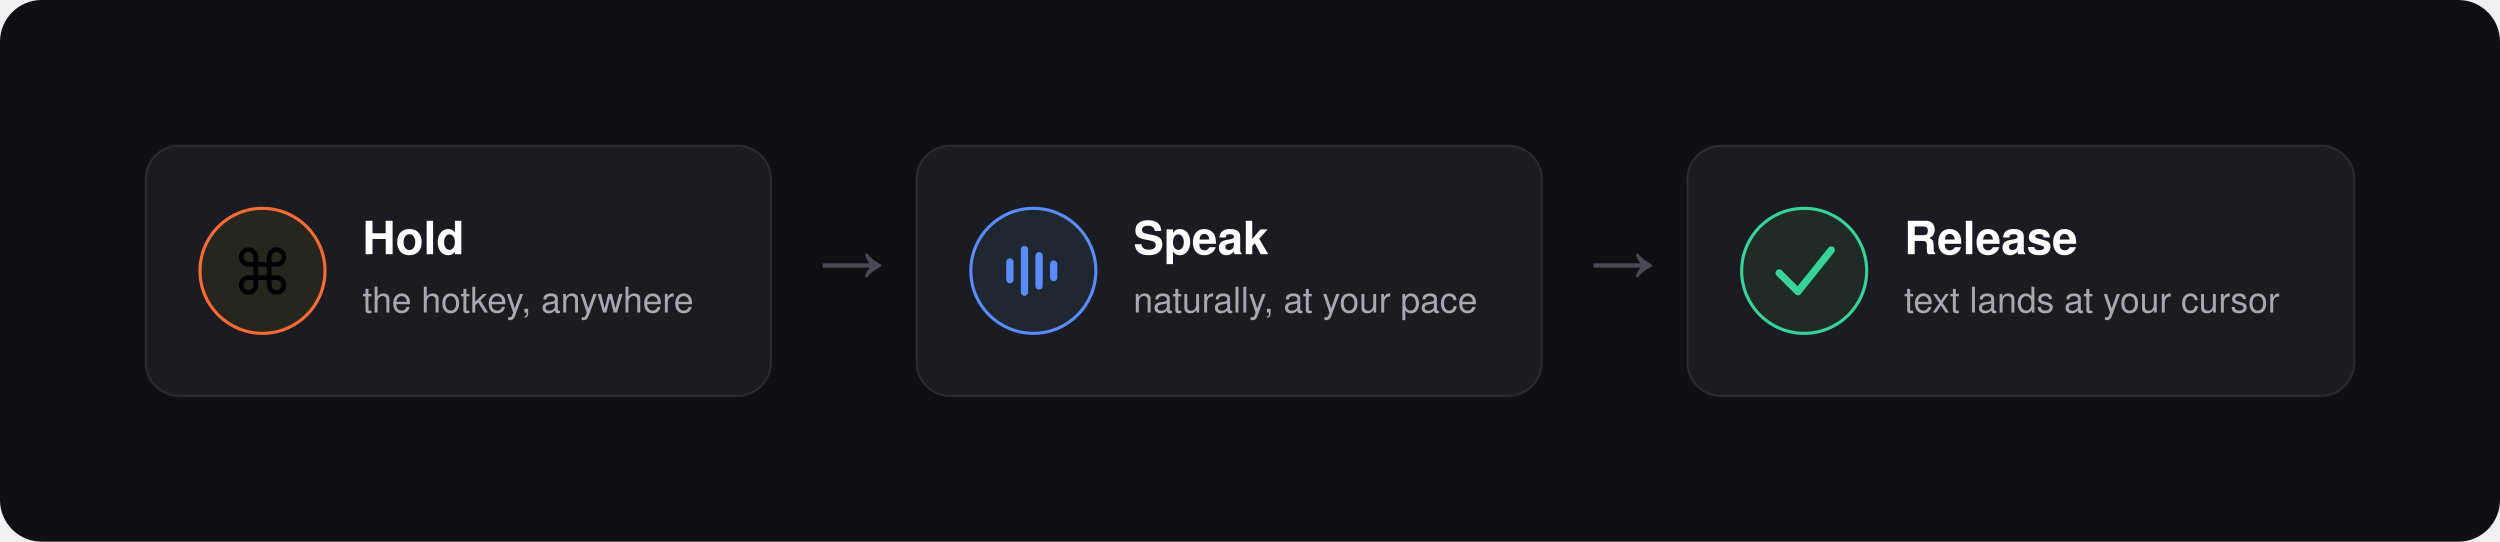
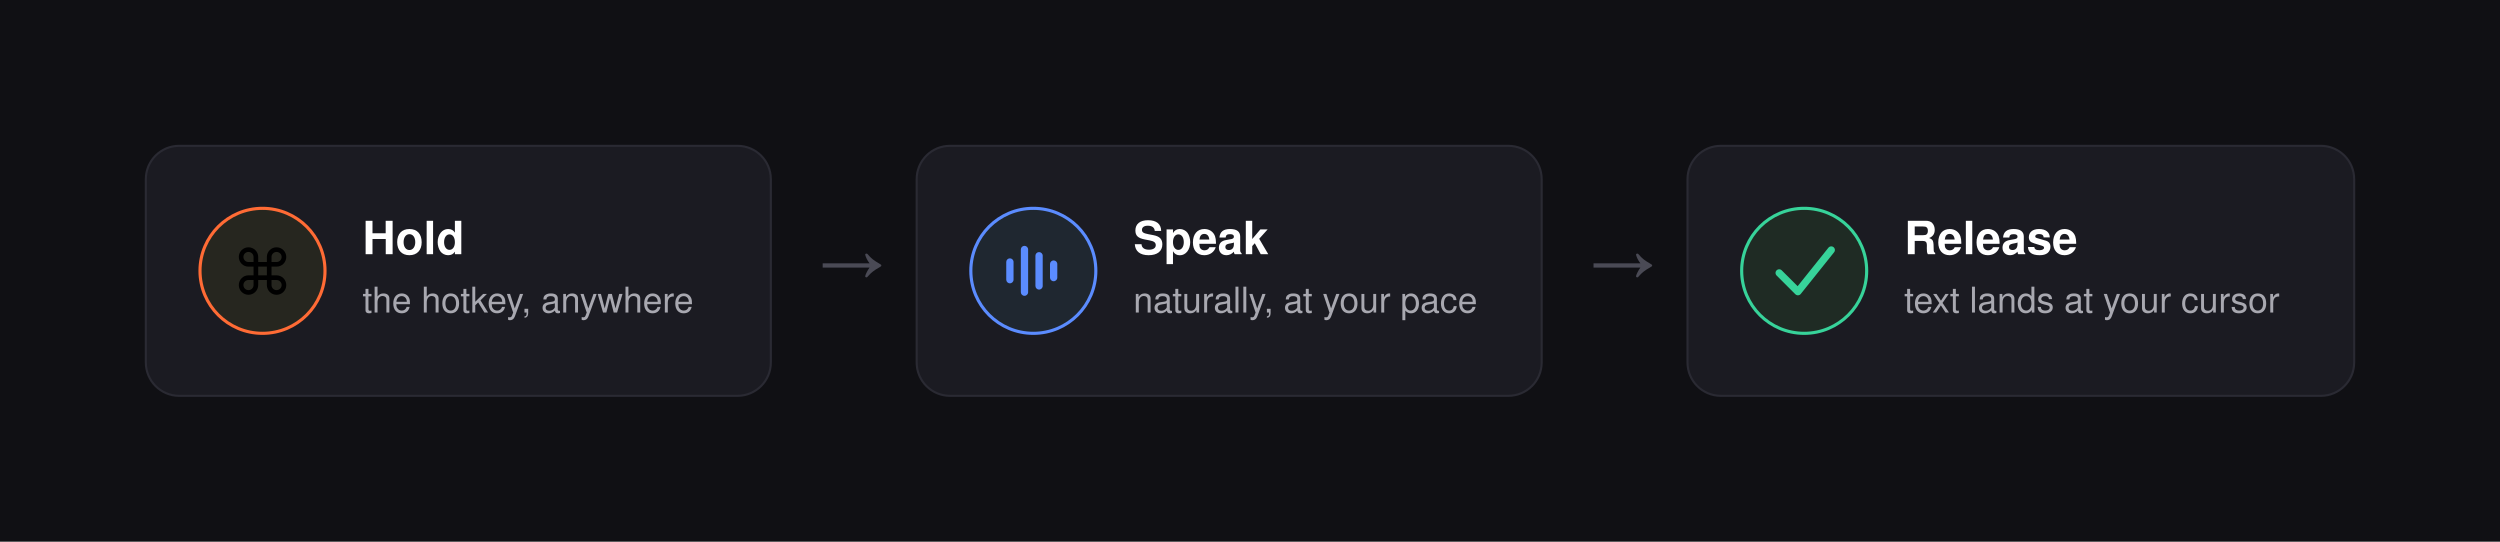
<svg xmlns="http://www.w3.org/2000/svg" width="1200" height="260" viewBox="0 0 1200 260" font-family="-apple-system, BlinkMacSystemFont, 'Segoe UI', Helvetica, Arial, sans-serif">
  <defs>
    <clipPath id="r">
      <rect width="1200" height="260" rx="20" />
    </clipPath>
  </defs>
-   <g clip-path="url(#r)">
+   <g>
    <rect width="1200" height="260" fill="#101014" />
    <g transform="translate(70,70)">
      <rect width="300" height="120" rx="16" fill="#1b1b22" stroke="#2a2a33" />
      <circle cx="56" cy="60" r="30" fill="#26261f" stroke="#FF6B35" stroke-width="1.5" />
      <text x="56" y="71" text-anchor="middle" font-size="30">⌘</text>
      <text x="104" y="52" fill="#ffffff" font-size="22" font-weight="600">Hold</text>
      <text x="104" y="80" fill="#a8a8b0" font-size="17">the hotkey, anywhere</text>
    </g>
    <text x="392" y="138" fill="#4a4a55" font-size="34">→</text>
    <g transform="translate(440,70)">
      <rect width="300" height="120" rx="16" fill="#1b1b22" stroke="#2a2a33" />
      <g transform="translate(56,60)">
        <circle r="30" fill="#1f2730" stroke="#5b8cff" stroke-width="1.5" />
        <g fill="#5b8cff">
          <rect x="-13" y="-6" width="3.5" height="12" rx="1.75" />
          <rect x="-6" y="-12" width="3.5" height="24" rx="1.75" />
          <rect x="1" y="-9" width="3.5" height="18" rx="1.75" />
          <rect x="8" y="-5" width="3.5" height="10" rx="1.75" />
        </g>
      </g>
      <text x="104" y="52" fill="#ffffff" font-size="22" font-weight="600">Speak</text>
      <text x="104" y="80" fill="#a8a8b0" font-size="17">naturally, at your pace</text>
    </g>
    <text x="762" y="138" fill="#4a4a55" font-size="34">→</text>
    <g transform="translate(810,70)">
      <rect width="320" height="120" rx="16" fill="#1b1b22" stroke="#2a2a33" />
      <g transform="translate(56,60)">
        <circle r="30" fill="#1f2b24" stroke="#37d39a" stroke-width="1.5" />
        <path d="M-12 1 L-3 10 L13 -10" fill="none" stroke="#37d39a" stroke-width="3.5" stroke-linecap="round" stroke-linejoin="round" />
      </g>
      <text x="104" y="52" fill="#ffffff" font-size="22" font-weight="600">Release</text>
      <text x="104" y="80" fill="#a8a8b0" font-size="17">text lands at your cursor</text>
    </g>
  </g>
</svg>
